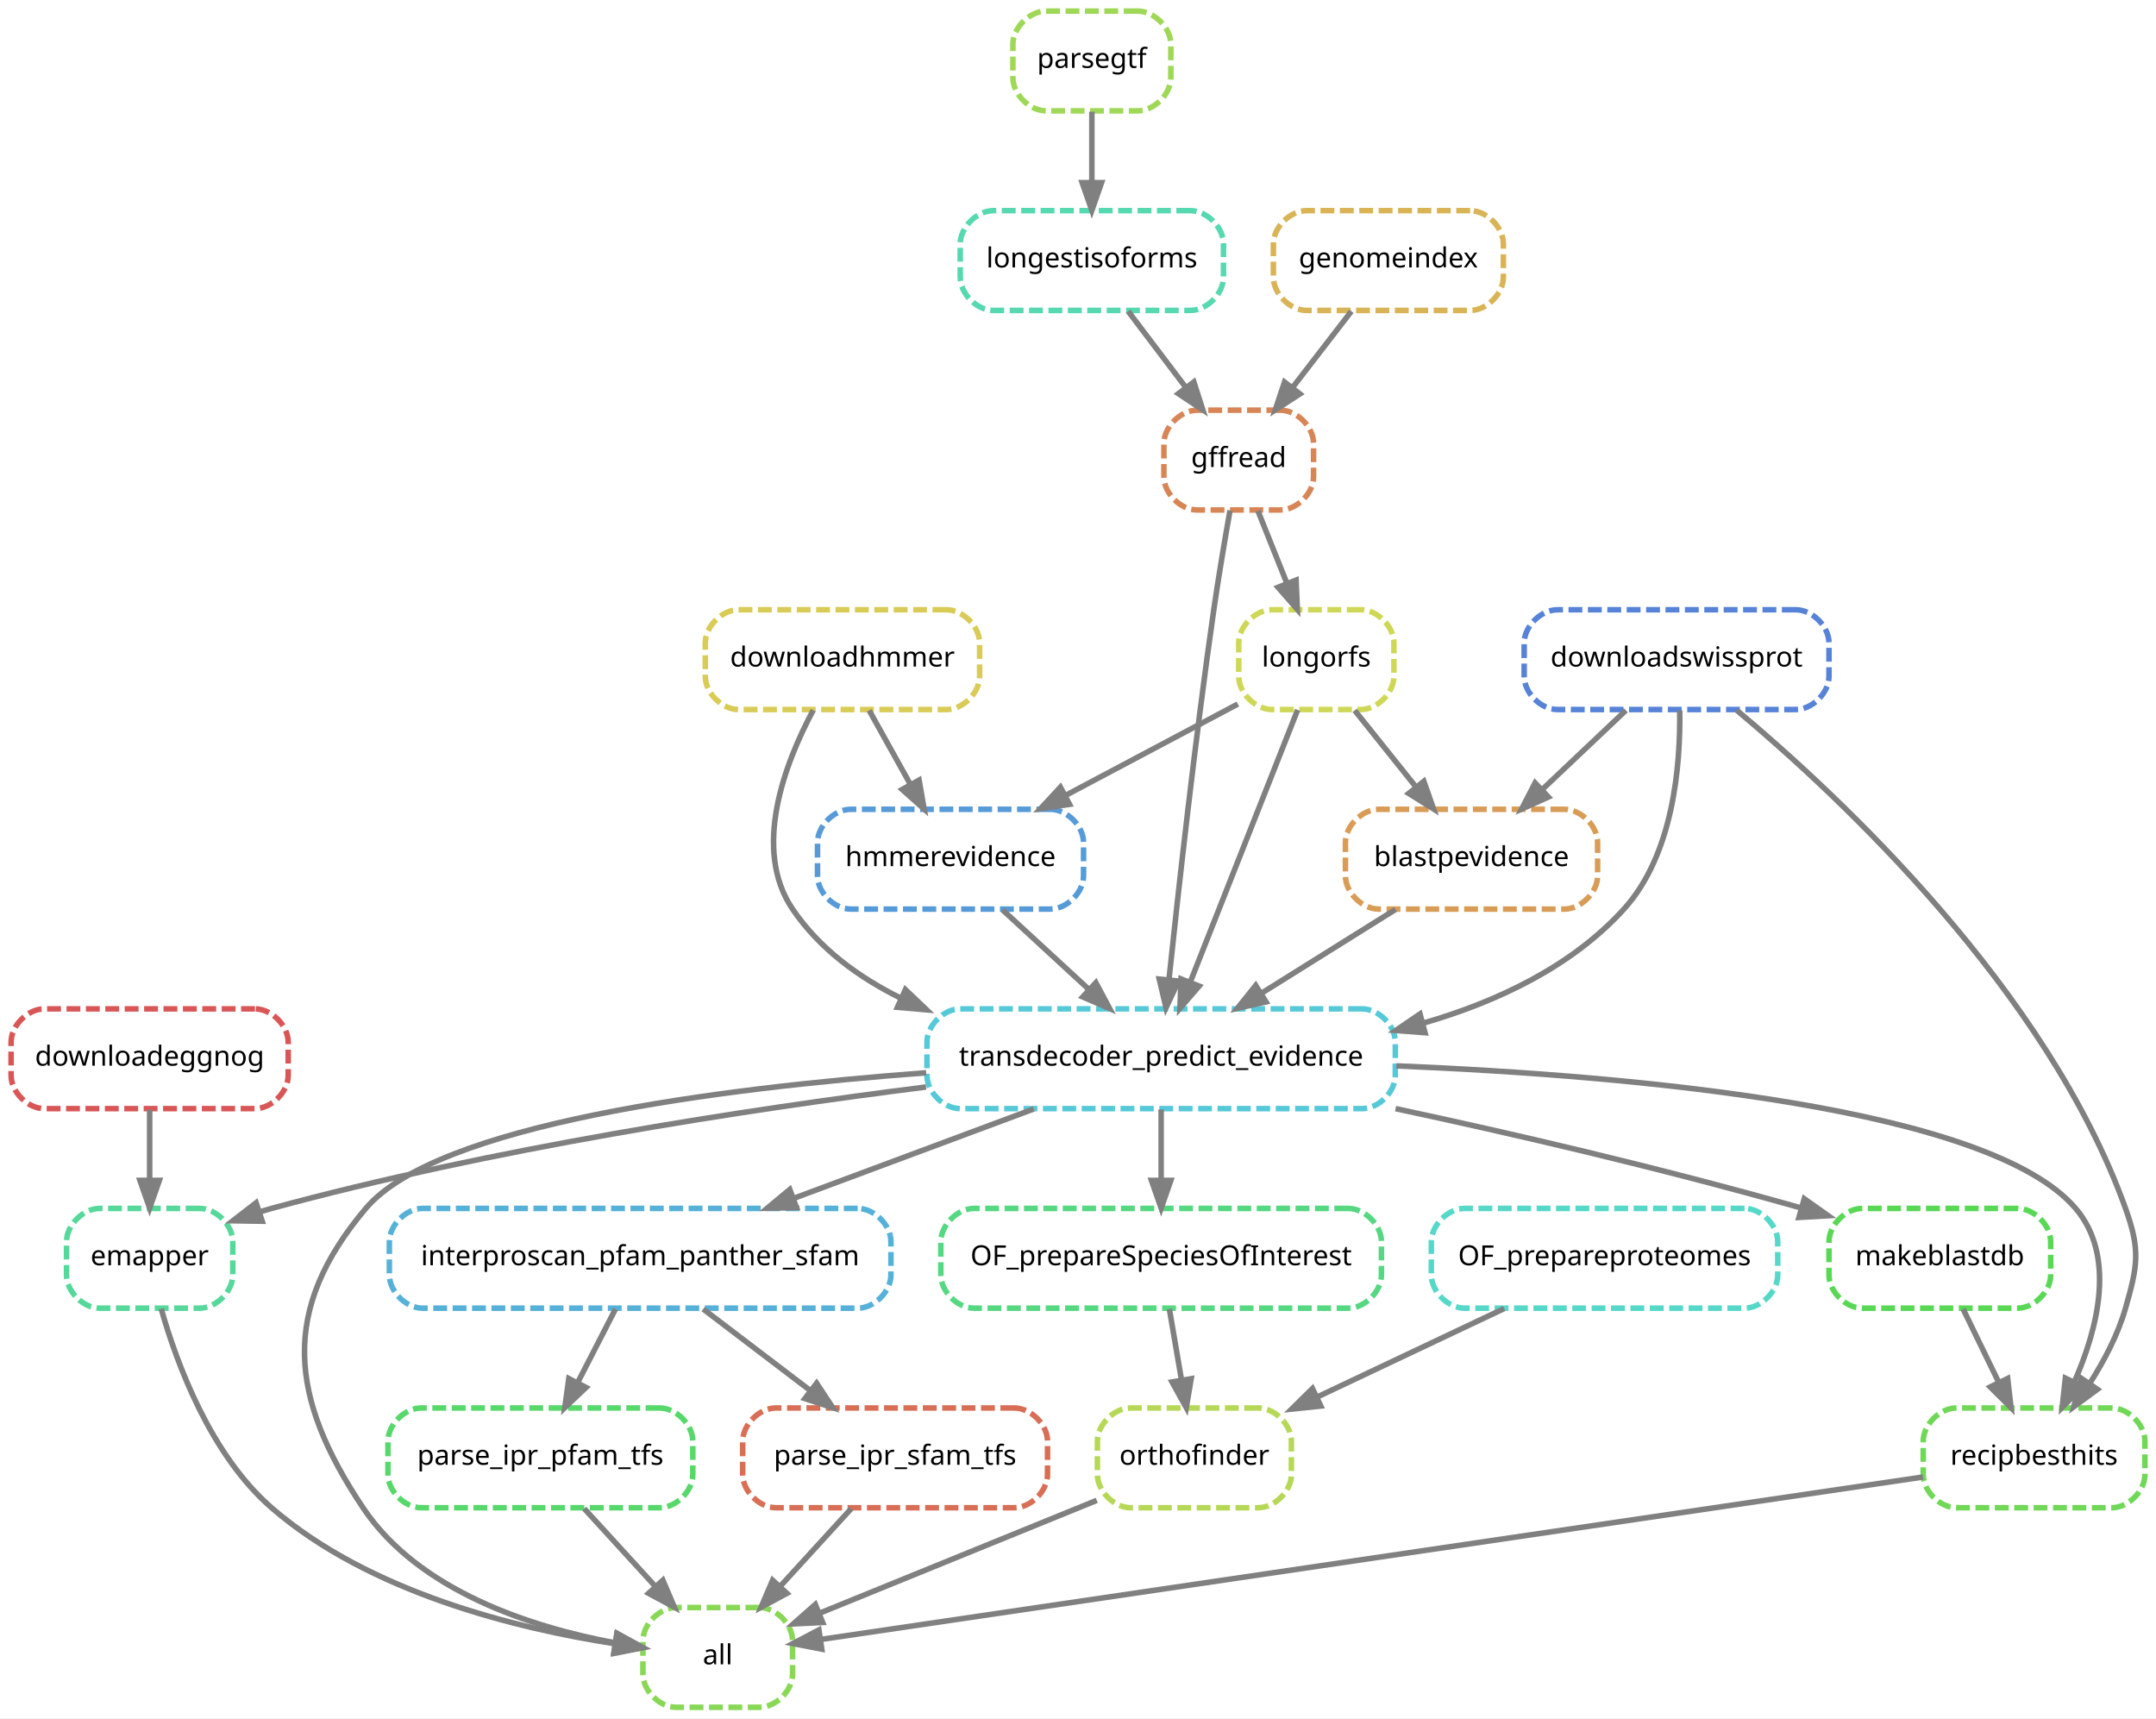
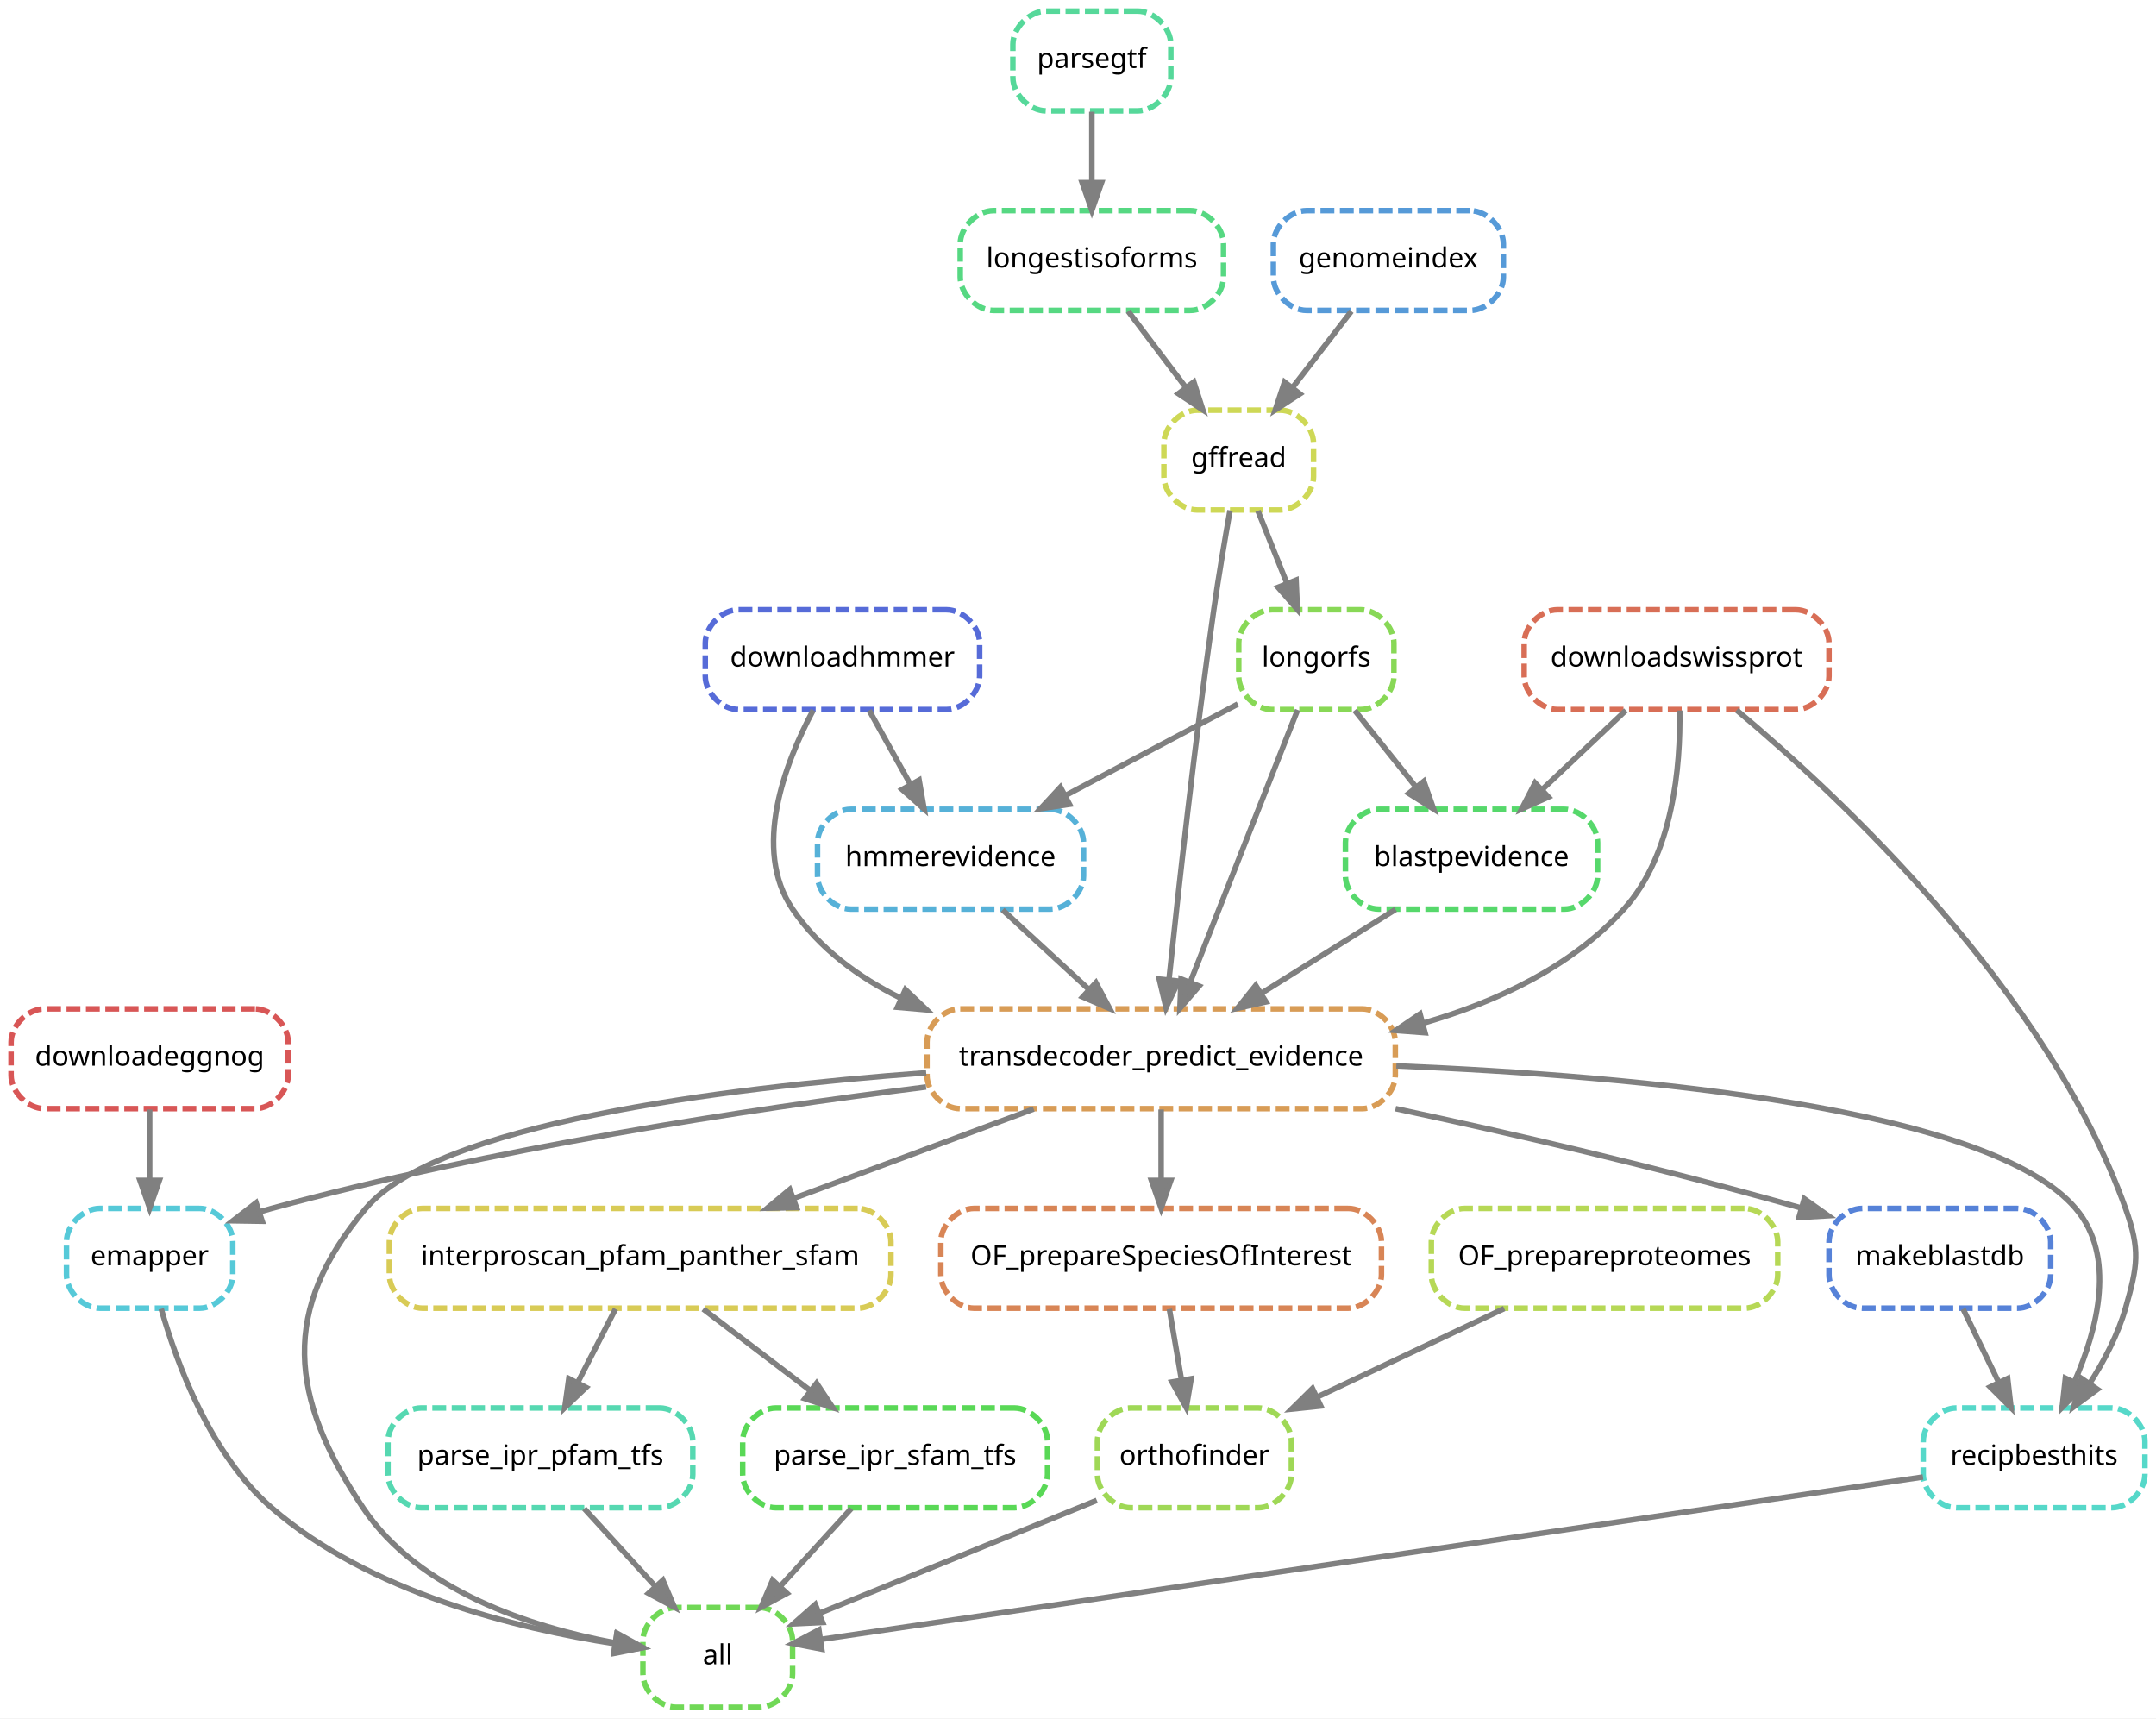
<svg xmlns="http://www.w3.org/2000/svg" width="778pt" height="620pt" viewBox="0.00 0.00 778.00 620.00">
  <g id="graph0" class="graph" transform="scale(1 1) rotate(0) translate(4 616)">
    <polygon fill="white" stroke="transparent" points="-4,4 -4,-616 774,-616 774,4 -4,4" />
    <g id="node1" class="node">
-       <path fill="none" stroke="#88d856" stroke-width="2" stroke-dasharray="5,2" d="M270,-36C270,-36 240,-36 240,-36 234,-36 228,-30 228,-24 228,-24 228,-12 228,-12 228,-6 234,0 240,0 240,0 270,0 270,0 276,0 282,-6 282,-12 282,-12 282,-24 282,-24 282,-30 276,-36 270,-36" />
+       <path fill="none" stroke="#70d856" stroke-width="2" stroke-dasharray="5,2" d="M270,-36C270,-36 240,-36 240,-36 234,-36 228,-30 228,-24 228,-24 228,-12 228,-12 228,-6 234,0 240,0 240,0 270,0 270,0 276,0 282,-6 282,-12 282,-12 282,-24 282,-24 282,-30 276,-36 270,-36" />
      <text text-anchor="middle" x="255" y="-15.5" font-family="sans" font-size="10.00">all</text>
    </g>
    <g id="node2" class="node">
-       <path fill="none" stroke="#56c9d8" stroke-width="2" stroke-dasharray="5,2" d="M487.5,-252C487.5,-252 342.5,-252 342.5,-252 336.5,-252 330.5,-246 330.5,-240 330.5,-240 330.5,-228 330.5,-228 330.5,-222 336.5,-216 342.5,-216 342.5,-216 487.5,-216 487.5,-216 493.5,-216 499.5,-222 499.5,-228 499.5,-228 499.5,-240 499.5,-240 499.5,-246 493.5,-252 487.5,-252" />
+       <path fill="none" stroke="#d89c56" stroke-width="2" stroke-dasharray="5,2" d="M487.5,-252C487.5,-252 342.5,-252 342.5,-252 336.5,-252 330.5,-246 330.5,-240 330.5,-240 330.5,-228 330.5,-228 330.5,-222 336.5,-216 342.5,-216 342.5,-216 487.5,-216 487.5,-216 493.5,-216 499.5,-222 499.5,-228 499.5,-228 499.5,-240 499.5,-240 499.5,-246 493.5,-252 487.5,-252" />
      <text text-anchor="middle" x="415" y="-231.5" font-family="sans" font-size="10.00">transdecoder_predict_evidence</text>
    </g>
    <g id="edge1" class="edge">
      <path fill="none" stroke="grey" stroke-width="2" d="M330.22,-228.94C255.14,-223.36 153.57,-210.3 128,-180 97.04,-143.32 100.33,-111.91 127,-72 147.08,-41.95 187.7,-28.91 217.82,-23.28" />
      <polygon fill="grey" stroke="grey" stroke-width="2" points="218.7,-26.68 227.98,-21.57 217.54,-19.77 218.7,-26.68" />
    </g>
    <g id="node12" class="node">
-       <path fill="none" stroke="#56d89a" stroke-width="2" stroke-dasharray="5,2" d="M68,-180C68,-180 32,-180 32,-180 26,-180 20,-174 20,-168 20,-168 20,-156 20,-156 20,-150 26,-144 32,-144 32,-144 68,-144 68,-144 74,-144 80,-150 80,-156 80,-156 80,-168 80,-168 80,-174 74,-180 68,-180" />
+       <path fill="none" stroke="#56c9d8" stroke-width="2" stroke-dasharray="5,2" d="M68,-180C68,-180 32,-180 32,-180 26,-180 20,-174 20,-168 20,-168 20,-156 20,-156 20,-150 26,-144 32,-144 32,-144 68,-144 68,-144 74,-144 80,-150 80,-156 80,-156 80,-168 80,-168 80,-174 74,-180 68,-180" />
      <text text-anchor="middle" x="50" y="-159.5" font-family="sans" font-size="10.00">emapper</text>
    </g>
    <g id="edge21" class="edge">
      <path fill="none" stroke="grey" stroke-width="2" d="M330.18,-223.81C264.87,-215.59 172.74,-201.47 94,-180 92.57,-179.61 91.12,-179.19 89.66,-178.75" />
      <polygon fill="grey" stroke="grey" stroke-width="2" points="90.62,-175.38 80.02,-175.54 88.41,-182.02 90.62,-175.38" />
    </g>
    <g id="node15" class="node">
-       <path fill="none" stroke="#56b1d8" stroke-width="2" stroke-dasharray="5,2" d="M305.5,-180C305.5,-180 148.5,-180 148.5,-180 142.5,-180 136.5,-174 136.5,-168 136.5,-168 136.5,-156 136.5,-156 136.5,-150 142.5,-144 148.5,-144 148.5,-144 305.5,-144 305.5,-144 311.5,-144 317.5,-150 317.5,-156 317.5,-156 317.5,-168 317.5,-168 317.5,-174 311.5,-180 305.5,-180" />
+       <path fill="none" stroke="#d8cb56" stroke-width="2" stroke-dasharray="5,2" d="M305.5,-180C305.5,-180 148.5,-180 148.5,-180 142.5,-180 136.5,-174 136.5,-168 136.5,-168 136.5,-156 136.5,-156 136.5,-150 142.5,-144 148.5,-144 148.5,-144 305.5,-144 305.5,-144 311.5,-144 317.5,-150 317.5,-156 317.5,-156 317.5,-168 317.5,-168 317.5,-174 311.5,-180 305.5,-180" />
      <text text-anchor="middle" x="227" y="-159.5" font-family="sans" font-size="10.00">interproscan_pfam_panther_sfam</text>
    </g>
    <g id="edge24" class="edge">
      <path fill="none" stroke="grey" stroke-width="2" d="M369.01,-215.88C342.85,-206.14 309.91,-193.87 282.35,-183.61" />
      <polygon fill="grey" stroke="grey" stroke-width="2" points="283.43,-180.28 272.84,-180.07 280.99,-186.84 283.43,-180.28" />
    </g>
    <g id="node17" class="node">
-       <path fill="none" stroke="#70d856" stroke-width="2" stroke-dasharray="5,2" d="M758,-108C758,-108 702,-108 702,-108 696,-108 690,-102 690,-96 690,-96 690,-84 690,-84 690,-78 696,-72 702,-72 702,-72 758,-72 758,-72 764,-72 770,-78 770,-84 770,-84 770,-96 770,-96 770,-102 764,-108 758,-108" />
+       <path fill="none" stroke="#56d8c9" stroke-width="2" stroke-dasharray="5,2" d="M758,-108C758,-108 702,-108 702,-108 696,-108 690,-102 690,-96 690,-96 690,-84 690,-84 690,-78 696,-72 702,-72 702,-72 758,-72 758,-72 764,-72 770,-78 770,-84 770,-84 770,-96 770,-96 770,-102 764,-108 758,-108" />
      <text text-anchor="middle" x="730" y="-87.5" font-family="sans" font-size="10.00">recipbesthits</text>
    </g>
    <g id="edge26" class="edge">
      <path fill="none" stroke="grey" stroke-width="2" d="M499.87,-231.43C587,-227.82 714.09,-216.27 745,-180 759.61,-162.86 753.09,-136.91 744.56,-117.45" />
      <polygon fill="grey" stroke="grey" stroke-width="2" points="747.61,-115.74 740.15,-108.22 741.3,-118.75 747.61,-115.74" />
    </g>
    <g id="node18" class="node">
-       <path fill="none" stroke="#59d856" stroke-width="2" stroke-dasharray="5,2" d="M724,-180C724,-180 668,-180 668,-180 662,-180 656,-174 656,-168 656,-168 656,-156 656,-156 656,-150 662,-144 668,-144 668,-144 724,-144 724,-144 730,-144 736,-150 736,-156 736,-156 736,-168 736,-168 736,-174 730,-180 724,-180" />
+       <path fill="none" stroke="#5682d8" stroke-width="2" stroke-dasharray="5,2" d="M724,-180C724,-180 668,-180 668,-180 662,-180 656,-174 656,-168 656,-168 656,-156 656,-156 656,-150 662,-144 668,-144 668,-144 724,-144 724,-144 730,-144 736,-150 736,-156 736,-156 736,-168 736,-168 736,-174 730,-180 724,-180" />
      <text text-anchor="middle" x="696" y="-159.5" font-family="sans" font-size="10.00">makeblastdb</text>
    </g>
    <g id="edge29" class="edge">
      <path fill="none" stroke="grey" stroke-width="2" d="M499.6,-216C541.31,-207.07 592.47,-195.29 646.06,-180.13" />
      <polygon fill="grey" stroke="grey" stroke-width="2" points="647.08,-183.48 655.73,-177.36 645.16,-176.75 647.08,-183.48" />
    </g>
    <g id="node21" class="node">
-       <path fill="none" stroke="#56d882" stroke-width="2" stroke-dasharray="5,2" d="M482.5,-180C482.5,-180 347.5,-180 347.5,-180 341.5,-180 335.5,-174 335.5,-168 335.5,-168 335.5,-156 335.5,-156 335.5,-150 341.5,-144 347.5,-144 347.5,-144 482.5,-144 482.5,-144 488.5,-144 494.5,-150 494.5,-156 494.5,-156 494.5,-168 494.5,-168 494.5,-174 488.5,-180 482.5,-180" />
+       <path fill="none" stroke="#d88556" stroke-width="2" stroke-dasharray="5,2" d="M482.5,-180C482.5,-180 347.5,-180 347.5,-180 341.5,-180 335.5,-174 335.5,-168 335.5,-168 335.5,-156 335.5,-156 335.5,-150 341.5,-144 347.5,-144 347.5,-144 482.5,-144 482.5,-144 488.5,-144 494.5,-150 494.5,-156 494.5,-156 494.5,-168 494.5,-168 494.5,-174 488.5,-180 482.5,-180" />
      <text text-anchor="middle" x="415" y="-159.5" font-family="sans" font-size="10.00">OF_prepareSpeciesOfInterest</text>
    </g>
    <g id="edge32" class="edge">
      <path fill="none" stroke="grey" stroke-width="2" d="M415,-215.7C415,-207.98 415,-198.71 415,-190.11" />
      <polygon fill="grey" stroke="grey" stroke-width="2" points="418.5,-190.1 415,-180.1 411.5,-190.1 418.5,-190.1" />
    </g>
    <g id="node3" class="node">
-       <path fill="none" stroke="#d8cb56" stroke-width="2" stroke-dasharray="5,2" d="M337.5,-396C337.5,-396 262.5,-396 262.5,-396 256.5,-396 250.5,-390 250.5,-384 250.5,-384 250.5,-372 250.5,-372 250.5,-366 256.5,-360 262.5,-360 262.5,-360 337.5,-360 337.5,-360 343.5,-360 349.5,-366 349.5,-372 349.5,-372 349.5,-384 349.5,-384 349.5,-390 343.5,-396 337.5,-396" />
+       <path fill="none" stroke="#566bd8" stroke-width="2" stroke-dasharray="5,2" d="M337.5,-396C337.5,-396 262.5,-396 262.5,-396 256.5,-396 250.5,-390 250.5,-384 250.5,-384 250.5,-372 250.5,-372 250.5,-366 256.5,-360 262.5,-360 262.5,-360 337.5,-360 337.5,-360 343.5,-360 349.5,-366 349.5,-372 349.5,-372 349.5,-384 349.5,-384 349.5,-390 343.5,-396 337.5,-396" />
      <text text-anchor="middle" x="300" y="-375.5" font-family="sans" font-size="10.00">downloadhmmer</text>
    </g>
    <g id="edge7" class="edge">
      <path fill="none" stroke="grey" stroke-width="2" d="M289.45,-359.77C279.24,-340.65 267.32,-309.66 282,-288 291.62,-273.81 305.71,-263.42 321.16,-255.81" />
      <polygon fill="grey" stroke="grey" stroke-width="2" points="322.72,-258.95 330.39,-251.65 319.84,-252.57 322.72,-258.95" />
    </g>
    <g id="node10" class="node">
-       <path fill="none" stroke="#569ad8" stroke-width="2" stroke-dasharray="5,2" d="M375,-324C375,-324 303,-324 303,-324 297,-324 291,-318 291,-312 291,-312 291,-300 291,-300 291,-294 297,-288 303,-288 303,-288 375,-288 375,-288 381,-288 387,-294 387,-300 387,-300 387,-312 387,-312 387,-318 381,-324 375,-324" />
+       <path fill="none" stroke="#56b1d8" stroke-width="2" stroke-dasharray="5,2" d="M375,-324C375,-324 303,-324 303,-324 297,-324 291,-318 291,-312 291,-312 291,-300 291,-300 291,-294 297,-288 303,-288 303,-288 375,-288 375,-288 381,-288 387,-294 387,-300 387,-300 387,-312 387,-312 387,-318 381,-324 375,-324" />
      <text text-anchor="middle" x="339" y="-303.5" font-family="sans" font-size="10.00">hmmerevidence</text>
    </g>
    <g id="edge18" class="edge">
      <path fill="none" stroke="grey" stroke-width="2" d="M309.64,-359.7C314.13,-351.64 319.56,-341.89 324.52,-332.98" />
      <polygon fill="grey" stroke="grey" stroke-width="2" points="327.66,-334.54 329.47,-324.1 321.55,-331.14 327.66,-334.54" />
    </g>
    <g id="node4" class="node">
-       <path fill="none" stroke="#5682d8" stroke-width="2" stroke-dasharray="5,2" d="M644,-396C644,-396 558,-396 558,-396 552,-396 546,-390 546,-384 546,-384 546,-372 546,-372 546,-366 552,-360 558,-360 558,-360 644,-360 644,-360 650,-360 656,-366 656,-372 656,-372 656,-384 656,-384 656,-390 650,-396 644,-396" />
+       <path fill="none" stroke="#d86e56" stroke-width="2" stroke-dasharray="5,2" d="M644,-396C644,-396 558,-396 558,-396 552,-396 546,-390 546,-384 546,-384 546,-372 546,-372 546,-366 552,-360 558,-360 558,-360 644,-360 644,-360 650,-360 656,-366 656,-372 656,-372 656,-384 656,-384 656,-390 650,-396 644,-396" />
      <text text-anchor="middle" x="601" y="-375.5" font-family="sans" font-size="10.00">downloadswissprot</text>
    </g>
    <g id="edge8" class="edge">
      <path fill="none" stroke="grey" stroke-width="2" d="M602.13,-359.65C602.45,-339.84 599.84,-307.66 582,-288 563.16,-267.24 536.23,-254.55 509.49,-246.82" />
      <polygon fill="grey" stroke="grey" stroke-width="2" points="510.22,-243.4 499.66,-244.2 508.41,-250.16 510.22,-243.4" />
    </g>
    <g id="node11" class="node">
-       <path fill="none" stroke="#d89c56" stroke-width="2" stroke-dasharray="5,2" d="M560.5,-324C560.5,-324 493.5,-324 493.5,-324 487.5,-324 481.5,-318 481.5,-312 481.5,-312 481.5,-300 481.5,-300 481.5,-294 487.5,-288 493.5,-288 493.5,-288 560.5,-288 560.5,-288 566.5,-288 572.5,-294 572.5,-300 572.5,-300 572.5,-312 572.5,-312 572.5,-318 566.5,-324 560.5,-324" />
+       <path fill="none" stroke="#56d86b" stroke-width="2" stroke-dasharray="5,2" d="M560.5,-324C560.5,-324 493.5,-324 493.5,-324 487.5,-324 481.5,-318 481.5,-312 481.5,-312 481.5,-300 481.5,-300 481.5,-294 487.5,-288 493.5,-288 493.5,-288 560.5,-288 560.5,-288 566.5,-288 572.5,-294 572.5,-300 572.5,-300 572.5,-312 572.5,-312 572.5,-318 566.5,-324 560.5,-324" />
      <text text-anchor="middle" x="527" y="-303.5" font-family="sans" font-size="10.00">blastpevidence</text>
    </g>
    <g id="edge20" class="edge">
      <path fill="none" stroke="grey" stroke-width="2" d="M582.71,-359.7C573.57,-351.05 562.36,-340.45 552.4,-331.03" />
      <polygon fill="grey" stroke="grey" stroke-width="2" points="554.75,-328.43 545.08,-324.1 549.94,-333.52 554.75,-328.43" />
    </g>
    <g id="edge27" class="edge">
      <path fill="none" stroke="grey" stroke-width="2" d="M622.68,-359.77C659.92,-328.62 734.77,-258.78 763,-180 768.4,-164.94 767.4,-159.38 763,-144 760.29,-134.51 755.33,-125.06 750.07,-116.83" />
      <polygon fill="grey" stroke="grey" stroke-width="2" points="752.86,-114.72 744.33,-108.43 747.08,-118.67 752.86,-114.72" />
    </g>
    <g id="node5" class="node">
-       <path fill="none" stroke="#d88556" stroke-width="2" stroke-dasharray="5,2" d="M458,-468C458,-468 428,-468 428,-468 422,-468 416,-462 416,-456 416,-456 416,-444 416,-444 416,-438 422,-432 428,-432 428,-432 458,-432 458,-432 464,-432 470,-438 470,-444 470,-444 470,-456 470,-456 470,-462 464,-468 458,-468" />
+       <path fill="none" stroke="#ced856" stroke-width="2" stroke-dasharray="5,2" d="M458,-468C458,-468 428,-468 428,-468 422,-468 416,-462 416,-456 416,-456 416,-444 416,-444 416,-438 422,-432 428,-432 428,-432 458,-432 458,-432 464,-432 470,-438 470,-444 470,-444 470,-456 470,-456 470,-462 464,-468 458,-468" />
      <text text-anchor="middle" x="443" y="-447.5" font-family="sans" font-size="10.00">gffread</text>
    </g>
    <g id="edge9" class="edge">
      <path fill="none" stroke="grey" stroke-width="2" d="M439.86,-431.85C438.02,-421.49 435.73,-408.01 434,-396 427.27,-349.2 421.19,-294.48 417.81,-262.4" />
      <polygon fill="grey" stroke="grey" stroke-width="2" points="421.28,-262.01 416.76,-252.43 414.32,-262.74 421.28,-262.01" />
    </g>
    <g id="node9" class="node">
-       <path fill="none" stroke="#ced856" stroke-width="2" stroke-dasharray="5,2" d="M487,-396C487,-396 455,-396 455,-396 449,-396 443,-390 443,-384 443,-384 443,-372 443,-372 443,-366 449,-360 455,-360 455,-360 487,-360 487,-360 493,-360 499,-366 499,-372 499,-372 499,-384 499,-384 499,-390 493,-396 487,-396" />
+       <path fill="none" stroke="#88d856" stroke-width="2" stroke-dasharray="5,2" d="M487,-396C487,-396 455,-396 455,-396 449,-396 443,-390 443,-384 443,-384 443,-372 443,-372 443,-366 449,-360 455,-360 455,-360 487,-360 487,-360 493,-360 499,-366 499,-372 499,-372 499,-384 499,-384 499,-390 493,-396 487,-396" />
      <text text-anchor="middle" x="471" y="-375.5" font-family="sans" font-size="10.00">longorfs</text>
    </g>
    <g id="edge16" class="edge">
      <path fill="none" stroke="grey" stroke-width="2" d="M449.92,-431.7C453.07,-423.81 456.88,-414.3 460.38,-405.55" />
      <polygon fill="grey" stroke="grey" stroke-width="2" points="463.69,-406.69 464.16,-396.1 457.19,-404.09 463.69,-406.69" />
    </g>
    <g id="node6" class="node">
-       <path fill="none" stroke="#56d8b1" stroke-width="2" stroke-dasharray="5,2" d="M425.5,-540C425.5,-540 354.5,-540 354.5,-540 348.5,-540 342.5,-534 342.5,-528 342.5,-528 342.5,-516 342.5,-516 342.5,-510 348.5,-504 354.5,-504 354.5,-504 425.5,-504 425.5,-504 431.5,-504 437.5,-510 437.5,-516 437.5,-516 437.5,-528 437.5,-528 437.5,-534 431.5,-540 425.5,-540" />
+       <path fill="none" stroke="#56d882" stroke-width="2" stroke-dasharray="5,2" d="M425.5,-540C425.5,-540 354.5,-540 354.5,-540 348.5,-540 342.5,-534 342.5,-528 342.5,-528 342.5,-516 342.5,-516 342.5,-510 348.5,-504 354.5,-504 354.5,-504 425.5,-504 425.5,-504 431.5,-504 437.5,-510 437.5,-516 437.5,-516 437.5,-528 437.5,-528 437.5,-534 431.5,-540 425.5,-540" />
      <text text-anchor="middle" x="390" y="-519.5" font-family="sans" font-size="10.00">longestisoforms</text>
    </g>
    <g id="edge13" class="edge">
      <path fill="none" stroke="grey" stroke-width="2" d="M403.1,-503.7C409.39,-495.39 417.05,-485.28 423.96,-476.14" />
      <polygon fill="grey" stroke="grey" stroke-width="2" points="426.8,-478.19 430.05,-468.1 421.22,-473.96 426.8,-478.19" />
    </g>
    <g id="node7" class="node">
-       <path fill="none" stroke="#9fd856" stroke-width="2" stroke-dasharray="5,2" d="M406.5,-612C406.5,-612 373.5,-612 373.5,-612 367.5,-612 361.5,-606 361.5,-600 361.5,-600 361.5,-588 361.5,-588 361.5,-582 367.5,-576 373.5,-576 373.5,-576 406.5,-576 406.5,-576 412.5,-576 418.5,-582 418.5,-588 418.5,-588 418.5,-600 418.5,-600 418.5,-606 412.5,-612 406.5,-612" />
+       <path fill="none" stroke="#56d89a" stroke-width="2" stroke-dasharray="5,2" d="M406.5,-612C406.5,-612 373.5,-612 373.5,-612 367.5,-612 361.5,-606 361.5,-600 361.5,-600 361.5,-588 361.5,-588 361.5,-582 367.5,-576 373.5,-576 373.5,-576 406.5,-576 406.5,-576 412.5,-576 418.5,-582 418.5,-588 418.5,-588 418.5,-600 418.5,-600 418.5,-606 412.5,-612 406.5,-612" />
      <text text-anchor="middle" x="390" y="-591.5" font-family="sans" font-size="10.00">parsegtf</text>
    </g>
    <g id="edge15" class="edge">
      <path fill="none" stroke="grey" stroke-width="2" d="M390,-575.7C390,-567.98 390,-558.71 390,-550.11" />
      <polygon fill="grey" stroke="grey" stroke-width="2" points="393.5,-550.1 390,-540.1 386.5,-550.1 393.5,-550.1" />
    </g>
    <g id="node8" class="node">
-       <path fill="none" stroke="#d8b456" stroke-width="2" stroke-dasharray="5,2" d="M526.5,-540C526.5,-540 467.5,-540 467.5,-540 461.5,-540 455.5,-534 455.5,-528 455.5,-528 455.5,-516 455.5,-516 455.5,-510 461.5,-504 467.5,-504 467.5,-504 526.5,-504 526.5,-504 532.5,-504 538.5,-510 538.5,-516 538.5,-516 538.5,-528 538.5,-528 538.5,-534 532.5,-540 526.5,-540" />
+       <path fill="none" stroke="#569ad8" stroke-width="2" stroke-dasharray="5,2" d="M526.5,-540C526.5,-540 467.5,-540 467.5,-540 461.5,-540 455.5,-534 455.5,-528 455.5,-528 455.5,-516 455.5,-516 455.5,-510 461.5,-504 467.5,-504 467.5,-504 526.5,-504 526.5,-504 532.5,-504 538.5,-510 538.5,-516 538.5,-516 538.5,-528 538.5,-528 538.5,-534 532.5,-540 526.5,-540" />
      <text text-anchor="middle" x="497" y="-519.5" font-family="sans" font-size="10.00">genomeindex</text>
    </g>
    <g id="edge14" class="edge">
      <path fill="none" stroke="grey" stroke-width="2" d="M483.65,-503.7C477.24,-495.39 469.44,-485.28 462.39,-476.14" />
      <polygon fill="grey" stroke="grey" stroke-width="2" points="465.07,-473.88 456.19,-468.1 459.53,-478.16 465.07,-473.88" />
    </g>
    <g id="edge10" class="edge">
      <path fill="none" stroke="grey" stroke-width="2" d="M464.25,-359.87C454.62,-335.46 436.86,-290.43 425.5,-261.64" />
      <polygon fill="grey" stroke="grey" stroke-width="2" points="428.7,-260.21 421.78,-252.19 422.19,-262.78 428.7,-260.21" />
    </g>
    <g id="edge17" class="edge">
      <path fill="none" stroke="grey" stroke-width="2" d="M442.68,-361.98C424.55,-352.37 400.71,-339.73 380.47,-328.99" />
      <polygon fill="grey" stroke="grey" stroke-width="2" points="381.93,-325.8 371.45,-324.21 378.65,-331.99 381.93,-325.8" />
    </g>
    <g id="edge19" class="edge">
      <path fill="none" stroke="grey" stroke-width="2" d="M484.84,-359.7C491.49,-351.39 499.58,-341.28 506.89,-332.14" />
      <polygon fill="grey" stroke="grey" stroke-width="2" points="509.8,-334.1 513.32,-324.1 504.34,-329.73 509.8,-334.1" />
    </g>
    <g id="edge11" class="edge">
      <path fill="none" stroke="grey" stroke-width="2" d="M357.79,-287.7C367.17,-279.05 378.68,-268.45 388.91,-259.03" />
      <polygon fill="grey" stroke="grey" stroke-width="2" points="391.45,-261.45 396.43,-252.1 386.7,-256.3 391.45,-261.45" />
    </g>
    <g id="edge12" class="edge">
      <path fill="none" stroke="grey" stroke-width="2" d="M499.6,-287.88C485.09,-278.81 467.08,-267.55 451.41,-257.76" />
      <polygon fill="grey" stroke="grey" stroke-width="2" points="452.84,-254.52 442.5,-252.19 449.13,-260.46 452.84,-254.52" />
    </g>
    <g id="edge2" class="edge">
      <path fill="none" stroke="grey" stroke-width="2" d="M54.17,-143.77C59.87,-123.76 72,-91.09 94,-72 129.19,-41.45 182.46,-28.42 217.97,-22.92" />
      <polygon fill="grey" stroke="grey" stroke-width="2" points="218.52,-26.37 227.93,-21.5 217.54,-19.44 218.52,-26.37" />
    </g>
    <g id="node13" class="node">
      <path fill="none" stroke="#d85656" stroke-width="2" stroke-dasharray="5,2" d="M88,-252C88,-252 12,-252 12,-252 6,-252 0,-246 0,-240 0,-240 0,-228 0,-228 0,-222 6,-216 12,-216 12,-216 88,-216 88,-216 94,-216 100,-222 100,-228 100,-228 100,-240 100,-240 100,-246 94,-252 88,-252" />
      <text text-anchor="middle" x="50" y="-231.5" font-family="sans" font-size="10.00">downloadeggnog</text>
    </g>
    <g id="edge22" class="edge">
      <path fill="none" stroke="grey" stroke-width="2" d="M50,-215.7C50,-207.98 50,-198.71 50,-190.11" />
      <polygon fill="grey" stroke="grey" stroke-width="2" points="53.5,-190.1 50,-180.1 46.5,-190.1 53.5,-190.1" />
    </g>
    <g id="node14" class="node">
-       <path fill="none" stroke="#56d86b" stroke-width="2" stroke-dasharray="5,2" d="M234,-108C234,-108 148,-108 148,-108 142,-108 136,-102 136,-96 136,-96 136,-84 136,-84 136,-78 142,-72 148,-72 148,-72 234,-72 234,-72 240,-72 246,-78 246,-84 246,-84 246,-96 246,-96 246,-102 240,-108 234,-108" />
+       <path fill="none" stroke="#56d8b1" stroke-width="2" stroke-dasharray="5,2" d="M234,-108C234,-108 148,-108 148,-108 142,-108 136,-102 136,-96 136,-96 136,-84 136,-84 136,-78 142,-72 148,-72 148,-72 234,-72 234,-72 240,-72 246,-78 246,-84 246,-84 246,-96 246,-96 246,-102 240,-108 234,-108" />
      <text text-anchor="middle" x="191" y="-87.5" font-family="sans" font-size="10.00">parse_ipr_pfam_tfs</text>
    </g>
    <g id="edge3" class="edge">
      <path fill="none" stroke="grey" stroke-width="2" d="M206.82,-71.7C214.57,-63.22 224.04,-52.86 232.52,-43.58" />
      <polygon fill="grey" stroke="grey" stroke-width="2" points="235.2,-45.85 239.36,-36.1 230.03,-41.12 235.2,-45.85" />
    </g>
    <g id="edge23" class="edge">
      <path fill="none" stroke="grey" stroke-width="2" d="M218.1,-143.7C214,-135.73 209.05,-126.1 204.51,-117.26" />
      <polygon fill="grey" stroke="grey" stroke-width="2" points="207.48,-115.4 199.8,-108.1 201.26,-118.6 207.48,-115.4" />
    </g>
    <g id="node16" class="node">
-       <path fill="none" stroke="#d86e56" stroke-width="2" stroke-dasharray="5,2" d="M362,-108C362,-108 276,-108 276,-108 270,-108 264,-102 264,-96 264,-96 264,-84 264,-84 264,-78 270,-72 276,-72 276,-72 362,-72 362,-72 368,-72 374,-78 374,-84 374,-84 374,-96 374,-96 374,-102 368,-108 362,-108" />
+       <path fill="none" stroke="#59d856" stroke-width="2" stroke-dasharray="5,2" d="M362,-108C362,-108 276,-108 276,-108 270,-108 264,-102 264,-96 264,-96 264,-84 264,-84 264,-78 270,-72 276,-72 276,-72 362,-72 362,-72 368,-72 374,-78 374,-84 374,-84 374,-96 374,-96 374,-102 368,-108 362,-108" />
      <text text-anchor="middle" x="319" y="-87.5" font-family="sans" font-size="10.00">parse_ipr_sfam_tfs</text>
    </g>
    <g id="edge25" class="edge">
      <path fill="none" stroke="grey" stroke-width="2" d="M249.74,-143.7C261.44,-134.8 275.86,-123.82 288.51,-114.2" />
      <polygon fill="grey" stroke="grey" stroke-width="2" points="290.68,-116.94 296.52,-108.1 286.44,-111.37 290.68,-116.94" />
    </g>
    <g id="edge4" class="edge">
      <path fill="none" stroke="grey" stroke-width="2" d="M303.18,-71.7C295.43,-63.22 285.96,-52.86 277.48,-43.58" />
      <polygon fill="grey" stroke="grey" stroke-width="2" points="279.97,-41.12 270.64,-36.1 274.8,-45.85 279.97,-41.12" />
    </g>
    <g id="edge5" class="edge">
      <path fill="none" stroke="grey" stroke-width="2" d="M689.91,-83.09C599.32,-69.74 379.89,-37.4 292.15,-24.48" />
      <polygon fill="grey" stroke="grey" stroke-width="2" points="292.53,-20.99 282.12,-23 291.51,-27.92 292.53,-20.99" />
    </g>
    <g id="edge28" class="edge">
      <path fill="none" stroke="grey" stroke-width="2" d="M704.4,-143.7C708.27,-135.73 712.95,-126.1 717.24,-117.26" />
      <polygon fill="grey" stroke="grey" stroke-width="2" points="720.47,-118.63 721.69,-108.1 714.17,-115.57 720.47,-118.63" />
    </g>
    <g id="node19" class="node">
-       <path fill="none" stroke="#b6d856" stroke-width="2" stroke-dasharray="5,2" d="M450,-108C450,-108 404,-108 404,-108 398,-108 392,-102 392,-96 392,-96 392,-84 392,-84 392,-78 398,-72 404,-72 404,-72 450,-72 450,-72 456,-72 462,-78 462,-84 462,-84 462,-96 462,-96 462,-102 456,-108 450,-108" />
+       <path fill="none" stroke="#9fd856" stroke-width="2" stroke-dasharray="5,2" d="M450,-108C450,-108 404,-108 404,-108 398,-108 392,-102 392,-96 392,-96 392,-84 392,-84 392,-78 398,-72 404,-72 404,-72 450,-72 450,-72 456,-72 462,-78 462,-84 462,-84 462,-96 462,-96 462,-102 456,-108 450,-108" />
      <text text-anchor="middle" x="427" y="-87.5" font-family="sans" font-size="10.00">orthofinder</text>
    </g>
    <g id="edge6" class="edge">
      <path fill="none" stroke="grey" stroke-width="2" d="M391.78,-74.67C362.64,-62.81 321.38,-46.02 291.81,-33.98" />
      <polygon fill="grey" stroke="grey" stroke-width="2" points="292.85,-30.62 282.27,-30.1 290.21,-37.11 292.85,-30.62" />
    </g>
    <g id="node20" class="node">
-       <path fill="none" stroke="#56d8c9" stroke-width="2" stroke-dasharray="5,2" d="M625.5,-180C625.5,-180 524.5,-180 524.5,-180 518.5,-180 512.5,-174 512.5,-168 512.5,-168 512.5,-156 512.5,-156 512.5,-150 518.5,-144 524.5,-144 524.5,-144 625.5,-144 625.5,-144 631.5,-144 637.5,-150 637.5,-156 637.5,-156 637.5,-168 637.5,-168 637.5,-174 631.5,-180 625.5,-180" />
+       <path fill="none" stroke="#b6d856" stroke-width="2" stroke-dasharray="5,2" d="M625.5,-180C625.5,-180 524.5,-180 524.5,-180 518.5,-180 512.5,-174 512.5,-168 512.5,-168 512.5,-156 512.5,-156 512.5,-150 518.5,-144 524.5,-144 524.5,-144 625.5,-144 625.5,-144 631.5,-144 637.5,-150 637.5,-156 637.5,-156 637.5,-168 637.5,-168 637.5,-174 631.5,-180 625.5,-180" />
      <text text-anchor="middle" x="575" y="-159.5" font-family="sans" font-size="10.00">OF_prepareproteomes</text>
    </g>
    <g id="edge30" class="edge">
      <path fill="none" stroke="grey" stroke-width="2" d="M538.8,-143.88C518.44,-134.25 492.88,-122.16 471.34,-111.97" />
      <polygon fill="grey" stroke="grey" stroke-width="2" points="472.6,-108.7 462.07,-107.59 469.61,-115.02 472.6,-108.7" />
    </g>
    <g id="edge31" class="edge">
      <path fill="none" stroke="grey" stroke-width="2" d="M417.97,-143.7C419.29,-135.98 420.88,-126.71 422.35,-118.11" />
      <polygon fill="grey" stroke="grey" stroke-width="2" points="425.83,-118.55 424.07,-108.1 418.93,-117.37 425.83,-118.55" />
    </g>
  </g>
</svg>
